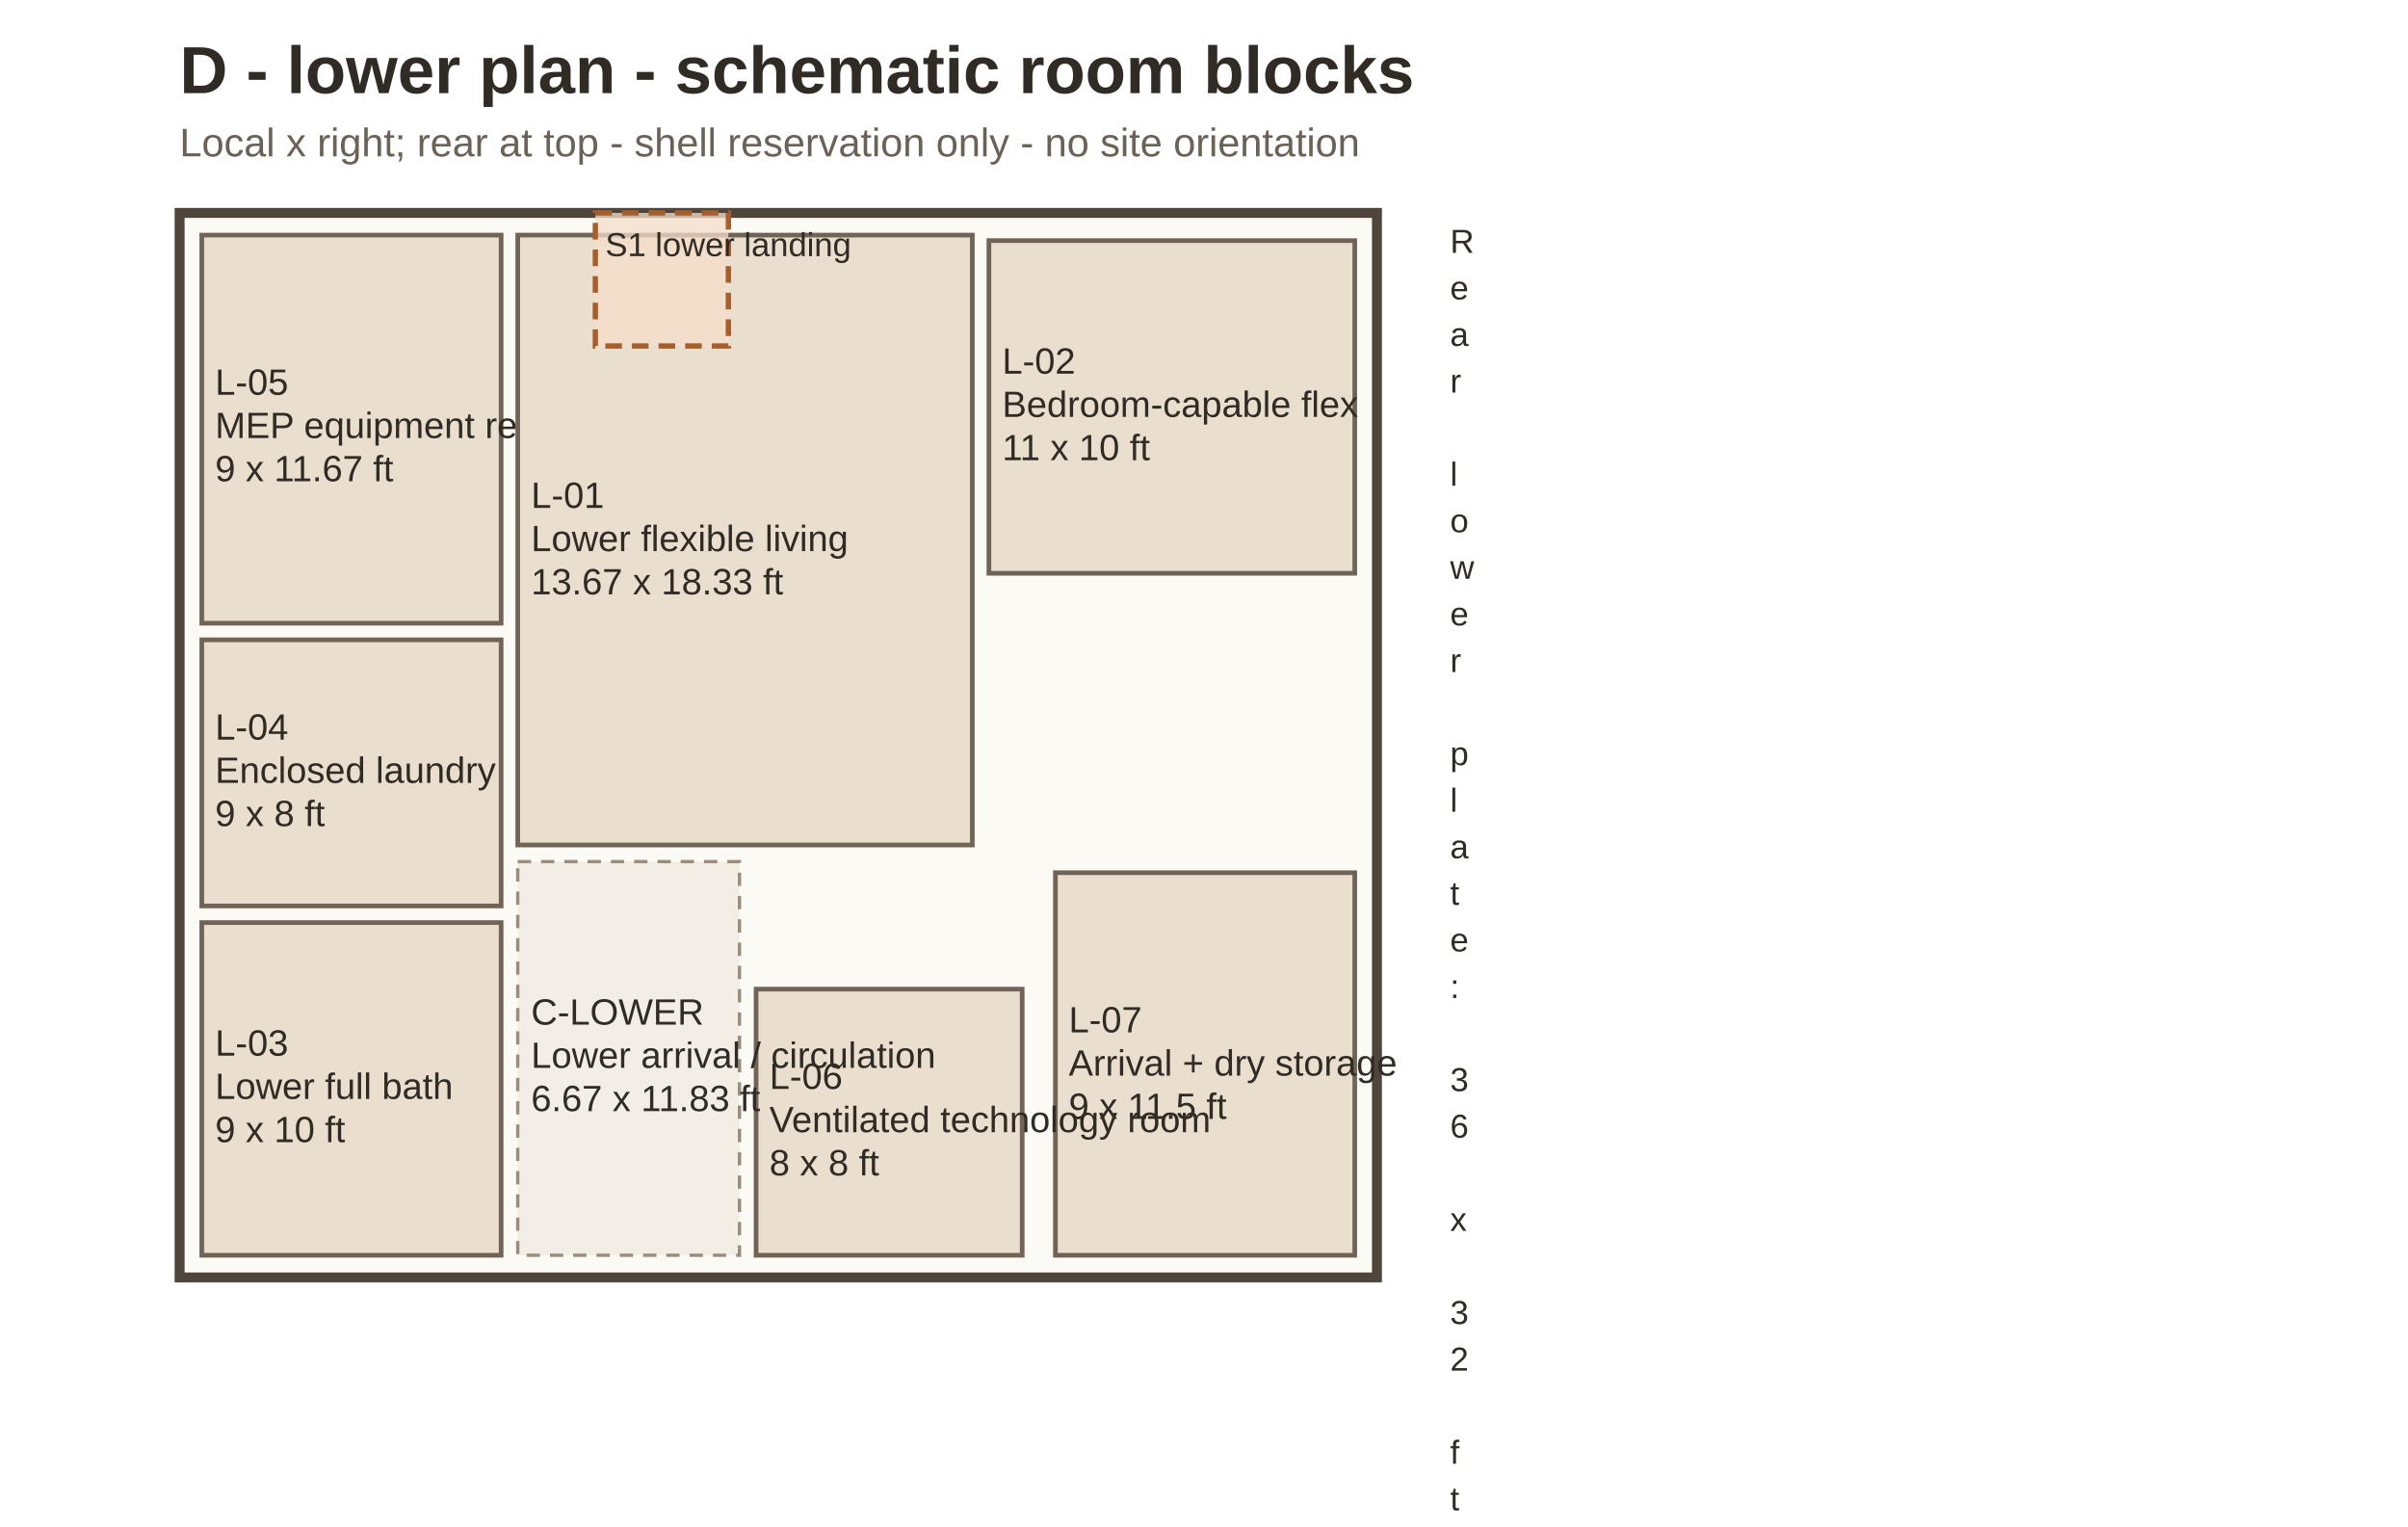
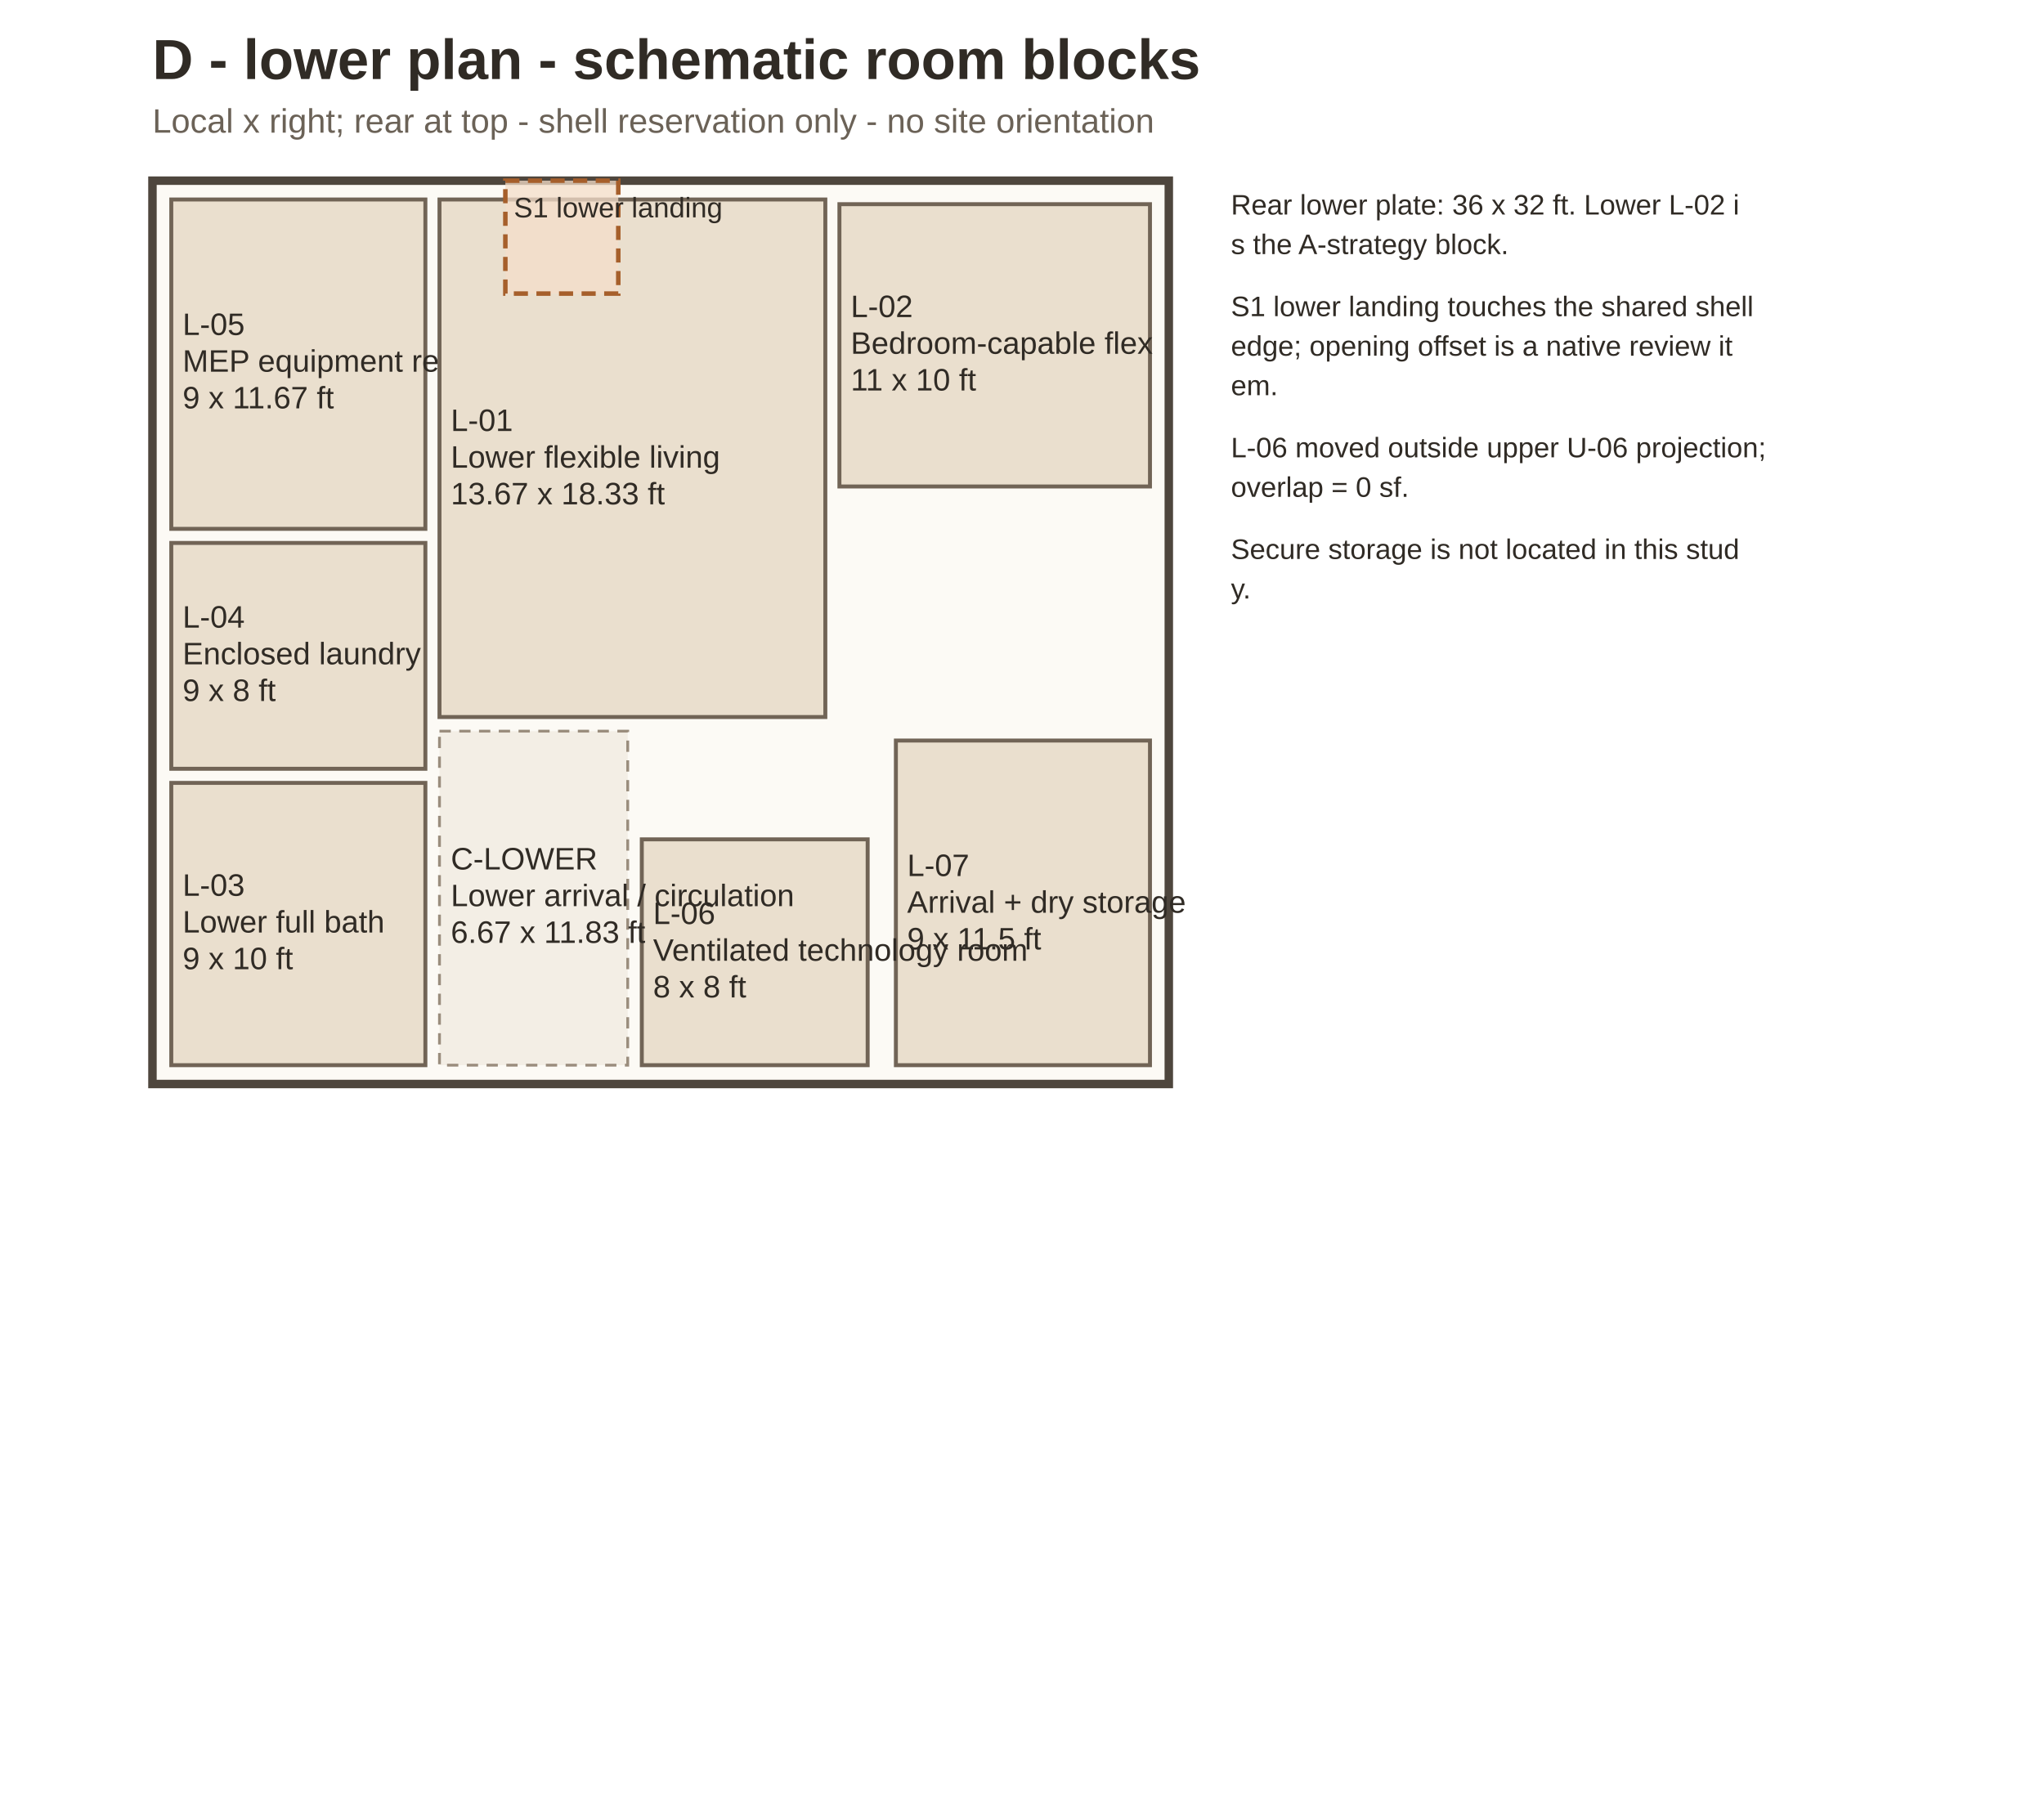
- <svg xmlns="http://www.w3.org/2000/svg" width="724" height="459" viewBox="0 0 724 459">
+ <svg xmlns="http://www.w3.org/2000/svg" width="724" height="641" viewBox="0 0 724 641">
  <style>text{font-family:Arial,sans-serif;fill:#302b25}.title{font-size:20px;font-weight:bold}.label{font-size:11px}.small{font-size:10px}.shell{fill:#fcfaf5;stroke:#4e463d;stroke-width:3}.room{fill:#eadfce;stroke:#716456;stroke-width:1.4}.circulation{fill:#f3eee5;stroke:#9a8d7d;stroke-width:1;stroke-dasharray:4 3}.island{fill:#dce7db;stroke:#667963;stroke-width:1.6;stroke-dasharray:6 3}.core{fill:#f4ddc9;fill-opacity:.75;stroke:#a65f2b;stroke-width:1.6;stroke-dasharray:5 3}.bath-search{fill:#e7e0f2;fill-opacity:.48;stroke:#74519a;stroke-width:2;stroke-dasharray:4 4}.bath-search-selected{fill:#f3e5bd;fill-opacity:.65;stroke:#9c6f1c;stroke-width:2.4;stroke-dasharray:4 4}.bath-search-blocked{fill:#d9665e;fill-opacity:.28;stroke:#a83732;stroke-width:2.4;stroke-dasharray:5 3}.crosslevel{fill:#8998c4;fill-opacity:.2;stroke:#44598d;stroke-width:2;stroke-dasharray:3 2}.header{font-size:12px;fill:#6b6257}</style>
  <text class="title" x="54" y="28">D - lower plan - schematic room blocks</text>
  <text class="header" x="54" y="47">Local x right; rear at top - shell reservation only - no site orientation</text>
  <rect class="shell" x="54" y="64" width="360" height="320" />
  <rect class="room" x="60.67" y="277.33" width="90" height="100" />
  <text class="label" x="64.67" y="317.33">L-03</text>
  <text class="label" x="64.67" y="330.33">Lower full bath</text>
  <text class="label" x="64.67" y="343.33">9 x 10 ft</text>
  <rect class="room" x="60.67" y="192.33" width="90" height="80" />
  <text class="label" x="64.67" y="222.33">L-04</text>
  <text class="label" x="64.67" y="235.33">Enclosed laundry</text>
  <text class="label" x="64.67" y="248.33">9 x 8 ft</text>
  <rect class="room" x="60.67" y="70.67" width="90" height="116.67" />
  <text class="label" x="64.67" y="118.67">L-05</text>
  <text class="label" x="64.67" y="131.67">MEP equipment reservation</text>
  <text class="label" x="64.67" y="144.67">9 x 11.67 ft</text>
  <rect class="room" x="317.33" y="262.33" width="90" height="115" />
  <text class="label" x="321.33" y="310.33">L-07</text>
  <text class="label" x="321.33" y="323.33">Arrival + dry storage</text>
  <text class="label" x="321.33" y="336.33">9 x 11.5 ft</text>
  <rect class="room" x="227.33" y="297.33" width="80" height="80" />
  <text class="label" x="231.33" y="327.33">L-06</text>
  <text class="label" x="231.33" y="340.33">Ventilated technology room</text>
  <text class="label" x="231.33" y="353.33">8 x 8 ft</text>
  <rect class="room" x="155.67" y="70.67" width="136.67" height="183.33" />
  <text class="label" x="159.67" y="152.67">L-01</text>
  <text class="label" x="159.67" y="165.67">Lower flexible living</text>
  <text class="label" x="159.67" y="178.67">13.67 x 18.33 ft</text>
  <rect class="circulation" x="155.67" y="259" width="66.67" height="118.33" />
  <text class="label" x="159.67" y="308">C-LOWER</text>
  <text class="label" x="159.67" y="321">Lower arrival / circulation</text>
  <text class="label" x="159.67" y="334">6.67 x 11.83 ft</text>
  <rect class="room" x="297.33" y="72.33" width="110" height="100" />
  <text class="label" x="301.33" y="112.33">L-02</text>
  <text class="label" x="301.33" y="125.33">Bedroom-capable flex</text>
  <text class="label" x="301.33" y="138.33">11 x 10 ft</text>
  <rect class="core" x="179" y="64" width="40" height="40" />
  <text class="small" x="182" y="77">S1 lower landing</text>
-   <text class="small" x="436" y="76">R</text>
-   <text class="small" x="436" y="90">e</text>
-   <text class="small" x="436" y="104">a</text>
-   <text class="small" x="436" y="118">r</text>
-   <text class="small" x="436" y="132"> </text>
-   <text class="small" x="436" y="146">l</text>
-   <text class="small" x="436" y="160">o</text>
-   <text class="small" x="436" y="174">w</text>
-   <text class="small" x="436" y="188">e</text>
-   <text class="small" x="436" y="202">r</text>
-   <text class="small" x="436" y="216"> </text>
-   <text class="small" x="436" y="230">p</text>
-   <text class="small" x="436" y="244">l</text>
-   <text class="small" x="436" y="258">a</text>
-   <text class="small" x="436" y="272">t</text>
-   <text class="small" x="436" y="286">e</text>
-   <text class="small" x="436" y="300">:</text>
-   <text class="small" x="436" y="314"> </text>
-   <text class="small" x="436" y="328">3</text>
-   <text class="small" x="436" y="342">6</text>
-   <text class="small" x="436" y="356"> </text>
-   <text class="small" x="436" y="370">x</text>
-   <text class="small" x="436" y="384"> </text>
-   <text class="small" x="436" y="398">3</text>
-   <text class="small" x="436" y="412">2</text>
-   <text class="small" x="436" y="426"> </text>
-   <text class="small" x="436" y="440">f</text>
-   <text class="small" x="436" y="454">t</text>
-   <text class="small" x="436" y="468">.</text>
-   <text class="small" x="436" y="482"> </text>
-   <text class="small" x="436" y="496">L</text>
-   <text class="small" x="436" y="510">o</text>
-   <text class="small" x="436" y="524">w</text>
-   <text class="small" x="436" y="538">e</text>
-   <text class="small" x="436" y="552">r</text>
-   <text class="small" x="436" y="566"> </text>
-   <text class="small" x="436" y="580">L</text>
-   <text class="small" x="436" y="594">-</text>
-   <text class="small" x="436" y="608">0</text>
-   <text class="small" x="436" y="622">2</text>
-   <text class="small" x="436" y="636"> </text>
-   <text class="small" x="436" y="650">i</text>
-   <text class="small" x="436" y="664">s</text>
-   <text class="small" x="436" y="678"> </text>
-   <text class="small" x="436" y="692">t</text>
-   <text class="small" x="436" y="706">h</text>
-   <text class="small" x="436" y="720">e</text>
-   <text class="small" x="436" y="734"> </text>
-   <text class="small" x="436" y="748">A</text>
-   <text class="small" x="436" y="762">-</text>
-   <text class="small" x="436" y="776">s</text>
-   <text class="small" x="436" y="790">t</text>
-   <text class="small" x="436" y="804">r</text>
-   <text class="small" x="436" y="818">a</text>
-   <text class="small" x="436" y="832">t</text>
-   <text class="small" x="436" y="846">e</text>
-   <text class="small" x="436" y="860">g</text>
-   <text class="small" x="436" y="874">y</text>
-   <text class="small" x="436" y="888"> </text>
-   <text class="small" x="436" y="902">b</text>
-   <text class="small" x="436" y="916">l</text>
-   <text class="small" x="436" y="930">o</text>
-   <text class="small" x="436" y="944">c</text>
-   <text class="small" x="436" y="958">k</text>
-   <text class="small" x="436" y="972">.</text>
-   <text class="small" x="436" y="994">S</text>
-   <text class="small" x="436" y="1008">1</text>
-   <text class="small" x="436" y="1022"> </text>
-   <text class="small" x="436" y="1036">l</text>
-   <text class="small" x="436" y="1050">o</text>
-   <text class="small" x="436" y="1064">w</text>
-   <text class="small" x="436" y="1078">e</text>
-   <text class="small" x="436" y="1092">r</text>
-   <text class="small" x="436" y="1106"> </text>
-   <text class="small" x="436" y="1120">l</text>
-   <text class="small" x="436" y="1134">a</text>
-   <text class="small" x="436" y="1148">n</text>
-   <text class="small" x="436" y="1162">d</text>
-   <text class="small" x="436" y="1176">i</text>
-   <text class="small" x="436" y="1190">n</text>
-   <text class="small" x="436" y="1204">g</text>
-   <text class="small" x="436" y="1218"> </text>
-   <text class="small" x="436" y="1232">t</text>
-   <text class="small" x="436" y="1246">o</text>
-   <text class="small" x="436" y="1260">u</text>
-   <text class="small" x="436" y="1274">c</text>
-   <text class="small" x="436" y="1288">h</text>
-   <text class="small" x="436" y="1302">e</text>
-   <text class="small" x="436" y="1316">s</text>
-   <text class="small" x="436" y="1330"> </text>
-   <text class="small" x="436" y="1344">t</text>
-   <text class="small" x="436" y="1358">h</text>
-   <text class="small" x="436" y="1372">e</text>
-   <text class="small" x="436" y="1386"> </text>
-   <text class="small" x="436" y="1400">s</text>
-   <text class="small" x="436" y="1414">h</text>
-   <text class="small" x="436" y="1428">a</text>
-   <text class="small" x="436" y="1442">r</text>
-   <text class="small" x="436" y="1456">e</text>
-   <text class="small" x="436" y="1470">d</text>
-   <text class="small" x="436" y="1484"> </text>
-   <text class="small" x="436" y="1498">s</text>
-   <text class="small" x="436" y="1512">h</text>
-   <text class="small" x="436" y="1526">e</text>
-   <text class="small" x="436" y="1540">l</text>
-   <text class="small" x="436" y="1554">l</text>
-   <text class="small" x="436" y="1568"> </text>
-   <text class="small" x="436" y="1582">e</text>
-   <text class="small" x="436" y="1596">d</text>
-   <text class="small" x="436" y="1610">g</text>
-   <text class="small" x="436" y="1624">e</text>
-   <text class="small" x="436" y="1638">;</text>
-   <text class="small" x="436" y="1652"> </text>
-   <text class="small" x="436" y="1666">o</text>
-   <text class="small" x="436" y="1680">p</text>
-   <text class="small" x="436" y="1694">e</text>
-   <text class="small" x="436" y="1708">n</text>
-   <text class="small" x="436" y="1722">i</text>
-   <text class="small" x="436" y="1736">n</text>
-   <text class="small" x="436" y="1750">g</text>
-   <text class="small" x="436" y="1764"> </text>
-   <text class="small" x="436" y="1778">o</text>
-   <text class="small" x="436" y="1792">f</text>
-   <text class="small" x="436" y="1806">f</text>
-   <text class="small" x="436" y="1820">s</text>
-   <text class="small" x="436" y="1834">e</text>
-   <text class="small" x="436" y="1848">t</text>
-   <text class="small" x="436" y="1862"> </text>
-   <text class="small" x="436" y="1876">i</text>
-   <text class="small" x="436" y="1890">s</text>
-   <text class="small" x="436" y="1904"> </text>
-   <text class="small" x="436" y="1918">a</text>
-   <text class="small" x="436" y="1932"> </text>
-   <text class="small" x="436" y="1946">n</text>
-   <text class="small" x="436" y="1960">a</text>
-   <text class="small" x="436" y="1974">t</text>
-   <text class="small" x="436" y="1988">i</text>
-   <text class="small" x="436" y="2002">v</text>
-   <text class="small" x="436" y="2016">e</text>
-   <text class="small" x="436" y="2030"> </text>
-   <text class="small" x="436" y="2044">r</text>
-   <text class="small" x="436" y="2058">e</text>
-   <text class="small" x="436" y="2072">v</text>
-   <text class="small" x="436" y="2086">i</text>
-   <text class="small" x="436" y="2100">e</text>
-   <text class="small" x="436" y="2114">w</text>
-   <text class="small" x="436" y="2128"> </text>
-   <text class="small" x="436" y="2142">i</text>
-   <text class="small" x="436" y="2156">t</text>
-   <text class="small" x="436" y="2170">e</text>
-   <text class="small" x="436" y="2184">m</text>
-   <text class="small" x="436" y="2198">.</text>
-   <text class="small" x="436" y="2220">L</text>
-   <text class="small" x="436" y="2234">-</text>
-   <text class="small" x="436" y="2248">0</text>
-   <text class="small" x="436" y="2262">6</text>
-   <text class="small" x="436" y="2276"> </text>
-   <text class="small" x="436" y="2290">m</text>
-   <text class="small" x="436" y="2304">o</text>
-   <text class="small" x="436" y="2318">v</text>
-   <text class="small" x="436" y="2332">e</text>
-   <text class="small" x="436" y="2346">d</text>
-   <text class="small" x="436" y="2360"> </text>
-   <text class="small" x="436" y="2374">o</text>
-   <text class="small" x="436" y="2388">u</text>
-   <text class="small" x="436" y="2402">t</text>
-   <text class="small" x="436" y="2416">s</text>
-   <text class="small" x="436" y="2430">i</text>
-   <text class="small" x="436" y="2444">d</text>
-   <text class="small" x="436" y="2458">e</text>
-   <text class="small" x="436" y="2472"> </text>
-   <text class="small" x="436" y="2486">u</text>
-   <text class="small" x="436" y="2500">p</text>
-   <text class="small" x="436" y="2514">p</text>
-   <text class="small" x="436" y="2528">e</text>
-   <text class="small" x="436" y="2542">r</text>
-   <text class="small" x="436" y="2556"> </text>
-   <text class="small" x="436" y="2570">U</text>
-   <text class="small" x="436" y="2584">-</text>
-   <text class="small" x="436" y="2598">0</text>
-   <text class="small" x="436" y="2612">6</text>
-   <text class="small" x="436" y="2626"> </text>
-   <text class="small" x="436" y="2640">p</text>
-   <text class="small" x="436" y="2654">r</text>
-   <text class="small" x="436" y="2668">o</text>
-   <text class="small" x="436" y="2682">j</text>
-   <text class="small" x="436" y="2696">e</text>
-   <text class="small" x="436" y="2710">c</text>
-   <text class="small" x="436" y="2724">t</text>
-   <text class="small" x="436" y="2738">i</text>
-   <text class="small" x="436" y="2752">o</text>
-   <text class="small" x="436" y="2766">n</text>
-   <text class="small" x="436" y="2780">;</text>
-   <text class="small" x="436" y="2794"> </text>
-   <text class="small" x="436" y="2808">o</text>
-   <text class="small" x="436" y="2822">v</text>
-   <text class="small" x="436" y="2836">e</text>
-   <text class="small" x="436" y="2850">r</text>
-   <text class="small" x="436" y="2864">l</text>
-   <text class="small" x="436" y="2878">a</text>
-   <text class="small" x="436" y="2892">p</text>
-   <text class="small" x="436" y="2906"> </text>
-   <text class="small" x="436" y="2920">=</text>
-   <text class="small" x="436" y="2934"> </text>
-   <text class="small" x="436" y="2948">0</text>
-   <text class="small" x="436" y="2962"> </text>
-   <text class="small" x="436" y="2976">s</text>
-   <text class="small" x="436" y="2990">f</text>
-   <text class="small" x="436" y="3004">.</text>
-   <text class="small" x="436" y="3026">S</text>
-   <text class="small" x="436" y="3040">e</text>
-   <text class="small" x="436" y="3054">c</text>
-   <text class="small" x="436" y="3068">u</text>
-   <text class="small" x="436" y="3082">r</text>
-   <text class="small" x="436" y="3096">e</text>
-   <text class="small" x="436" y="3110"> </text>
-   <text class="small" x="436" y="3124">s</text>
-   <text class="small" x="436" y="3138">t</text>
-   <text class="small" x="436" y="3152">o</text>
-   <text class="small" x="436" y="3166">r</text>
-   <text class="small" x="436" y="3180">a</text>
-   <text class="small" x="436" y="3194">g</text>
-   <text class="small" x="436" y="3208">e</text>
-   <text class="small" x="436" y="3222"> </text>
-   <text class="small" x="436" y="3236">i</text>
-   <text class="small" x="436" y="3250">s</text>
-   <text class="small" x="436" y="3264"> </text>
-   <text class="small" x="436" y="3278">n</text>
-   <text class="small" x="436" y="3292">o</text>
-   <text class="small" x="436" y="3306">t</text>
-   <text class="small" x="436" y="3320"> </text>
-   <text class="small" x="436" y="3334">l</text>
-   <text class="small" x="436" y="3348">o</text>
-   <text class="small" x="436" y="3362">c</text>
-   <text class="small" x="436" y="3376">a</text>
-   <text class="small" x="436" y="3390">t</text>
-   <text class="small" x="436" y="3404">e</text>
-   <text class="small" x="436" y="3418">d</text>
-   <text class="small" x="436" y="3432"> </text>
-   <text class="small" x="436" y="3446">i</text>
-   <text class="small" x="436" y="3460">n</text>
-   <text class="small" x="436" y="3474"> </text>
-   <text class="small" x="436" y="3488">t</text>
-   <text class="small" x="436" y="3502">h</text>
-   <text class="small" x="436" y="3516">i</text>
-   <text class="small" x="436" y="3530">s</text>
-   <text class="small" x="436" y="3544"> </text>
-   <text class="small" x="436" y="3558">s</text>
-   <text class="small" x="436" y="3572">t</text>
-   <text class="small" x="436" y="3586">u</text>
-   <text class="small" x="436" y="3600">d</text>
-   <text class="small" x="436" y="3614">y</text>
-   <text class="small" x="436" y="3628">.</text>
+   <text class="small" x="436" y="76">Rear lower plate: 36 x 32 ft. Lower L-02 i</text>
+   <text class="small" x="436" y="90">s the A-strategy block.</text>
+   <text class="small" x="436" y="112">S1 lower landing touches the shared shell </text>
+   <text class="small" x="436" y="126">edge; opening offset is a native review it</text>
+   <text class="small" x="436" y="140">em.</text>
+   <text class="small" x="436" y="162">L-06 moved outside upper U-06 projection; </text>
+   <text class="small" x="436" y="176">overlap = 0 sf.</text>
+   <text class="small" x="436" y="198">Secure storage is not located in this stud</text>
+   <text class="small" x="436" y="212">y.</text>
</svg>
